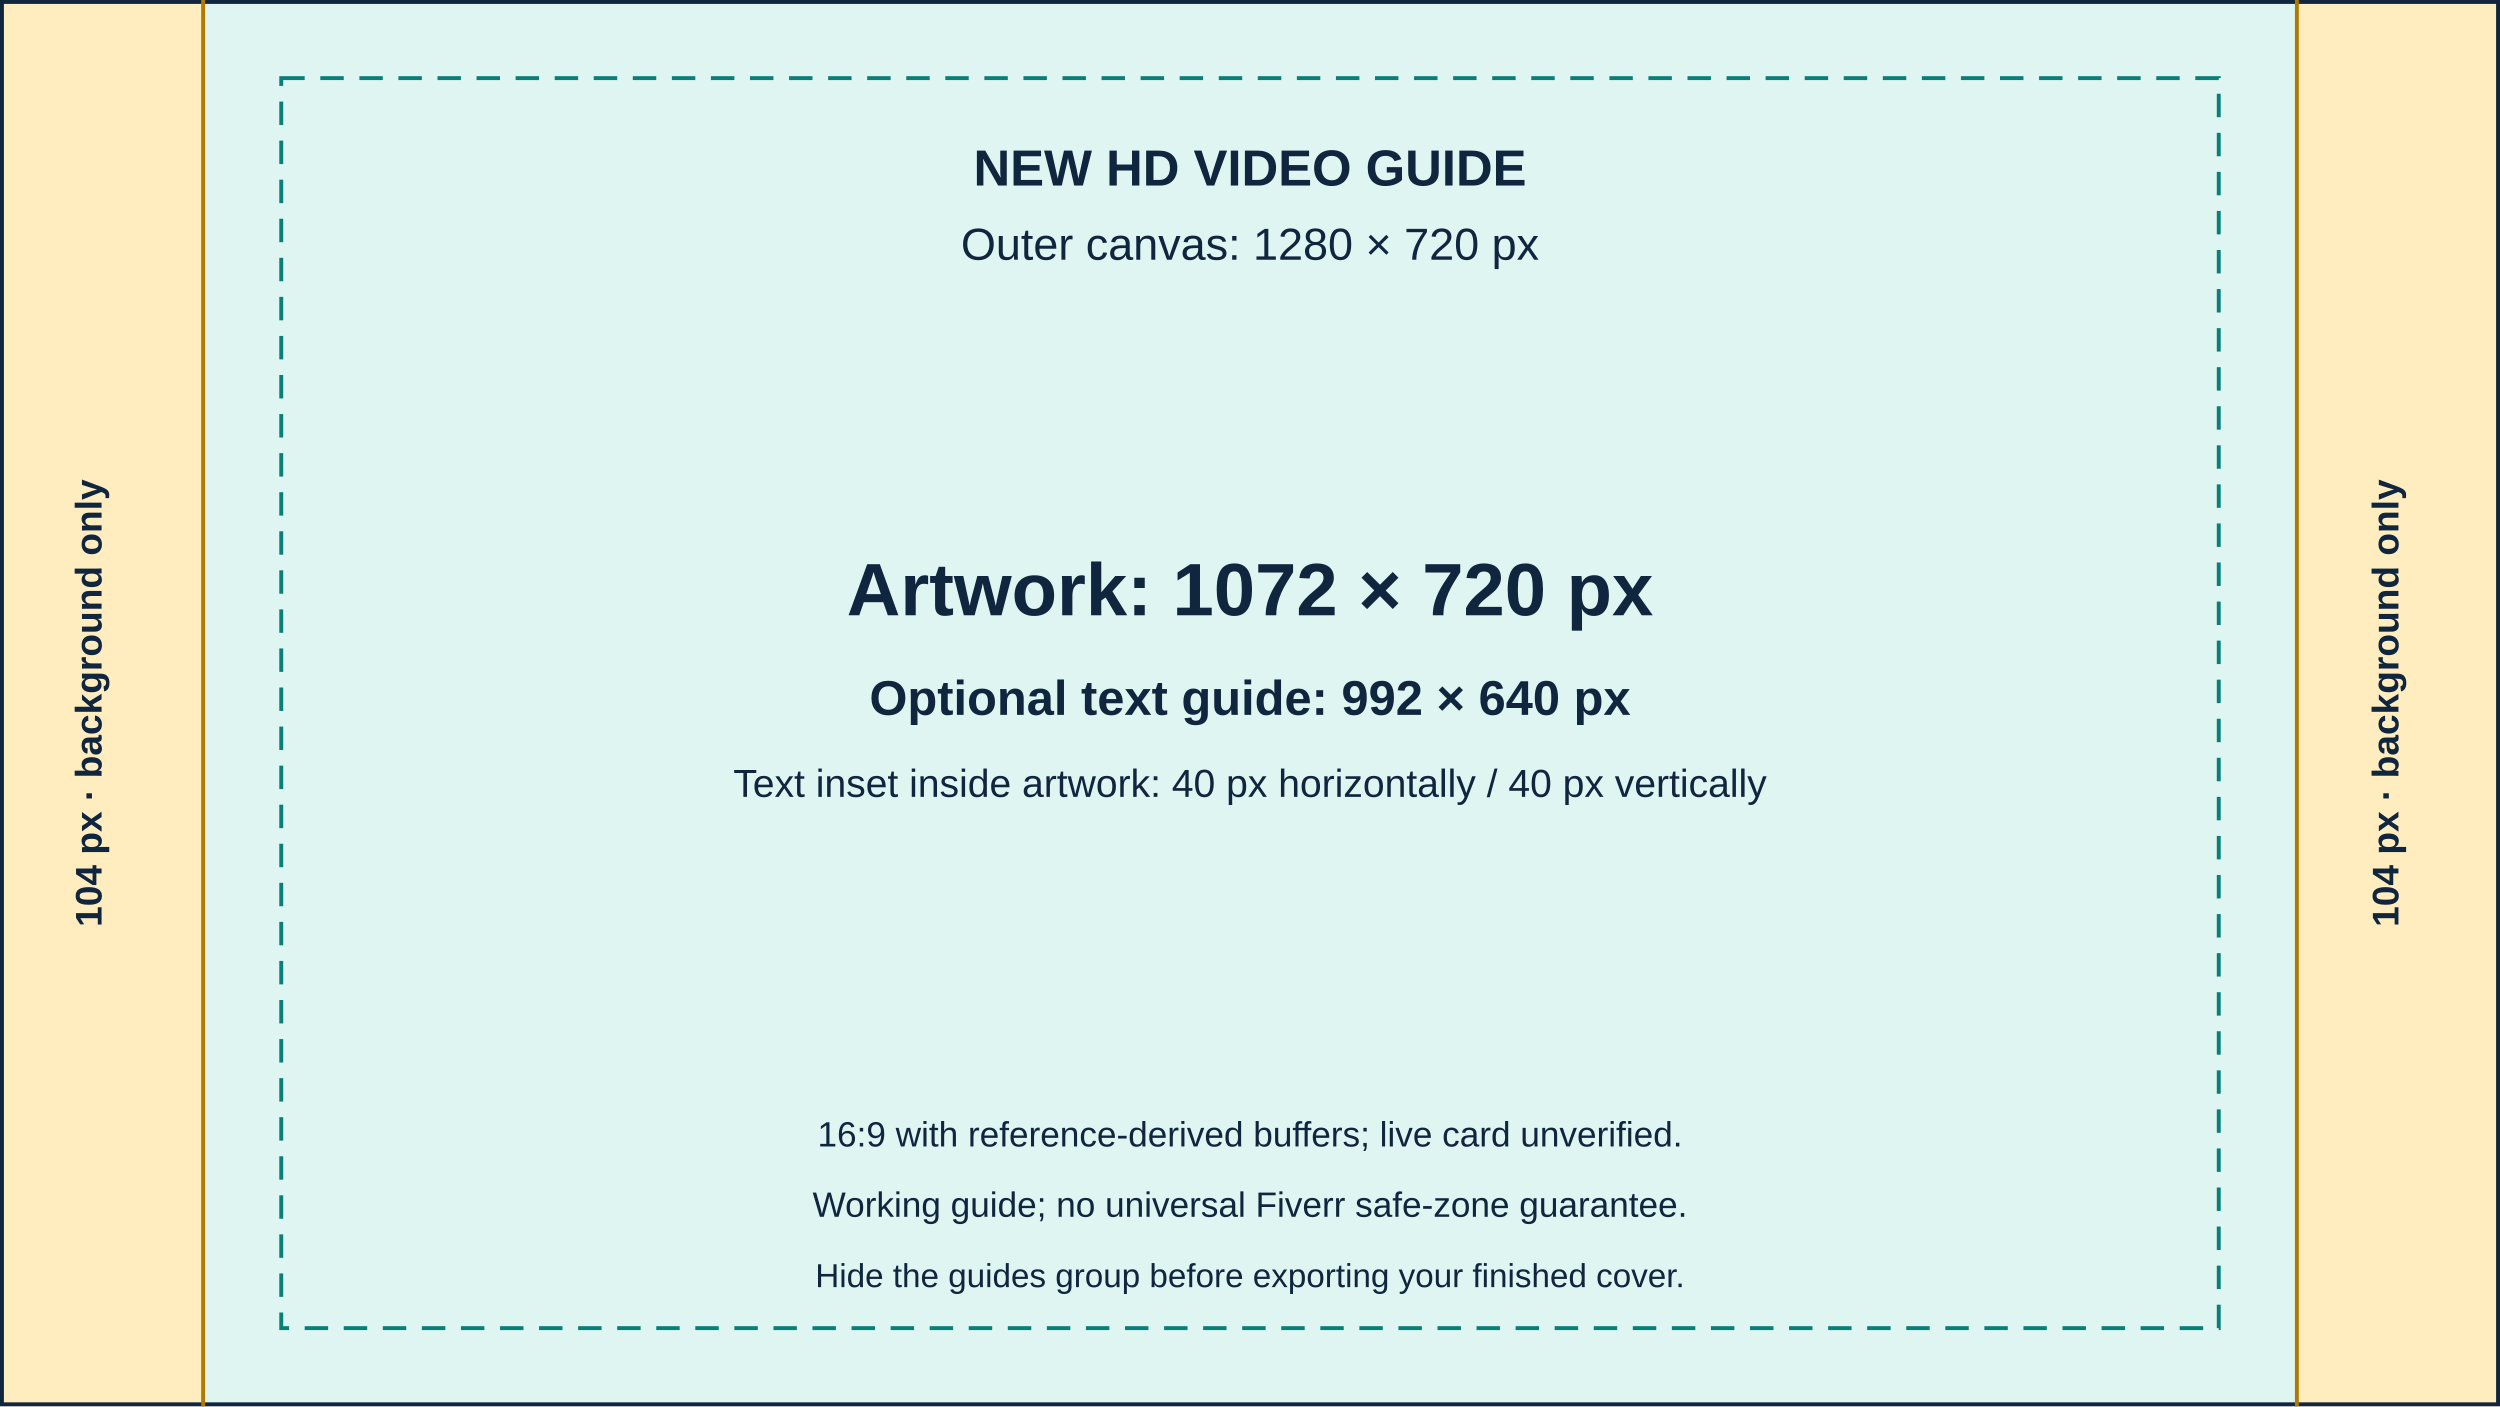
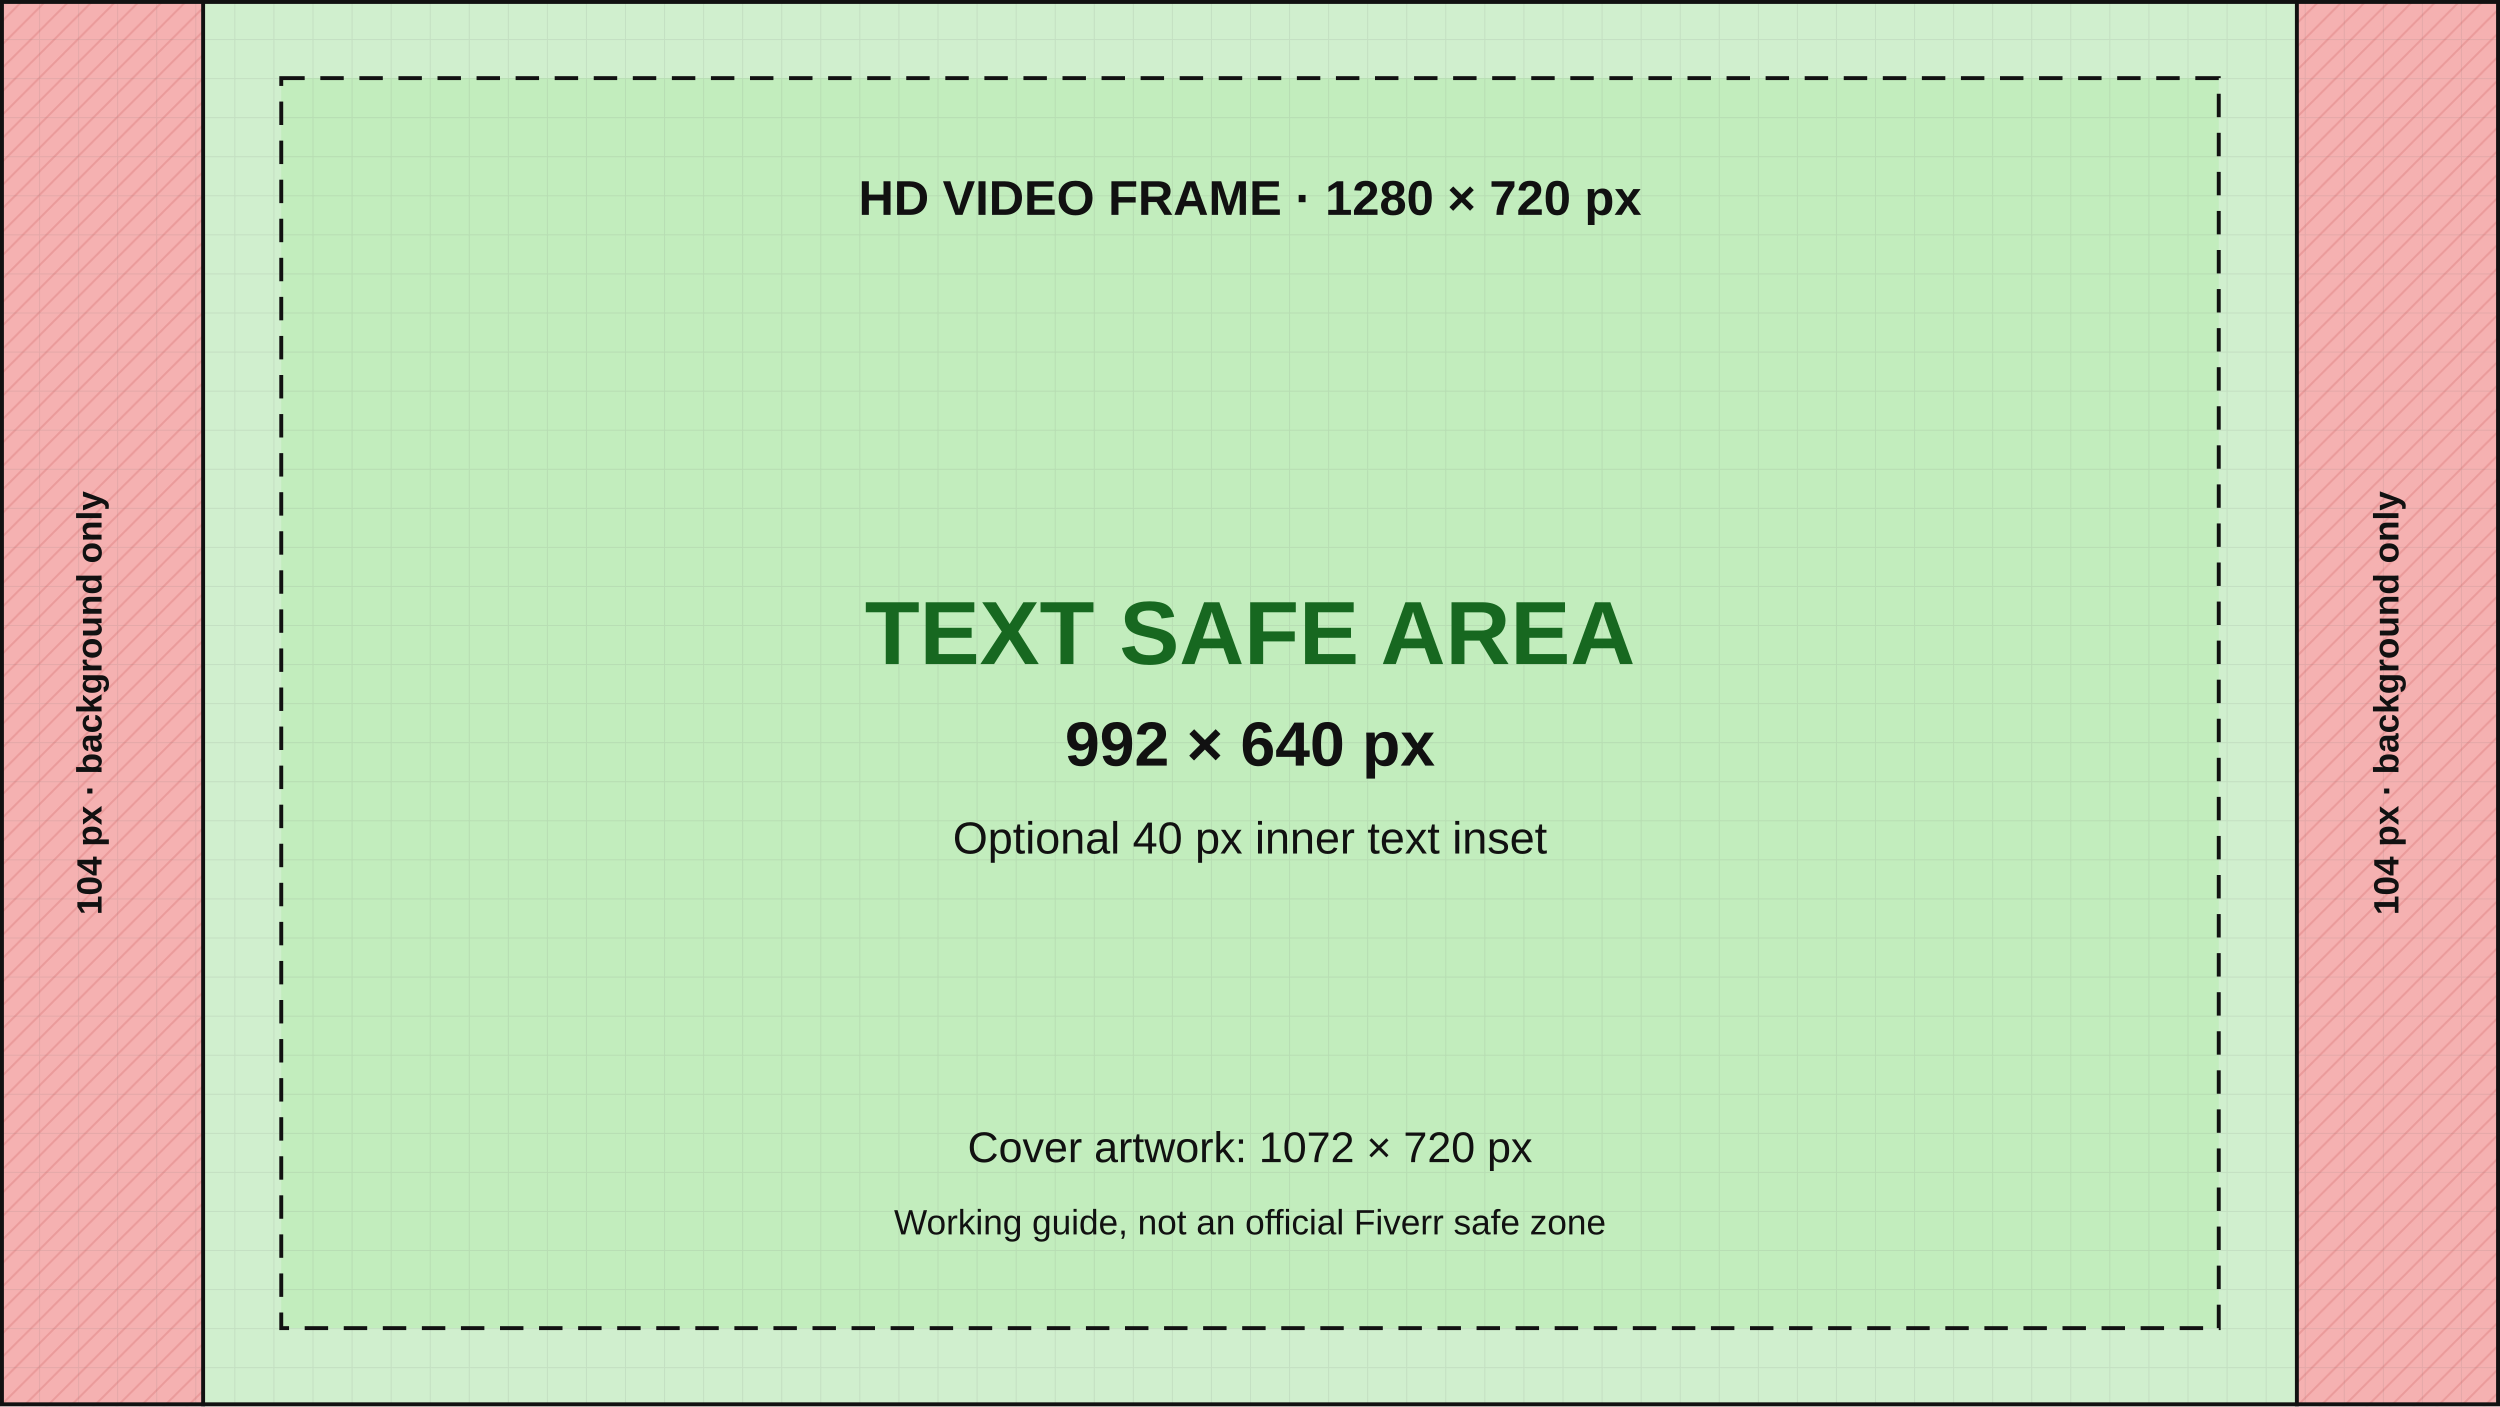
<svg xmlns="http://www.w3.org/2000/svg" width="1280" height="720" viewBox="0 0 1280 720" role="img" aria-labelledby="title desc">
+   <defs>
+     <pattern id="grid" width="20" height="20" patternUnits="userSpaceOnUse">
+       <path d="M 20 0 H 0 V 20" fill="none" stroke="#656565" stroke-opacity="0.12" stroke-width="1" />
+     </pattern>
+     <pattern id="hatch" width="12" height="12" patternUnits="userSpaceOnUse">
+       <path d="M -3 3 L 3 -3 M 0 12 L 12 0 M 9 15 L 15 9" stroke="#b02020" stroke-opacity="0.15" fill="none" />
+     </pattern>
+   </defs>
  <g id="guides" font-family="Arial, Helvetica, sans-serif">
    <g id="guide-fills">
-       <rect id="canvas-background" x="0" y="0" width="1280" height="720" fill="#f6f8fb" />
-       <rect id="artwork-area" x="104" y="0" width="1072" height="720" fill="#def5f1" />
-       <rect id="left-buffer" x="0" y="0" width="104" height="720" fill="#ffedc0" />
-       <rect id="right-buffer" x="1176" y="0" width="104" height="720" fill="#ffedc0" />
+       <rect x="0" y="0" width="1280" height="720" fill="#ffffff" />
+       <rect x="0" y="0" width="1280" height="720" fill="#f5b1b1" />
+       <rect id="artwork-area" x="104" y="0" width="1072" height="720" fill="#d0efce" />
+       <rect id="green-content-area" x="144" y="40" width="992" height="640" fill="#c2edbd" />
+       <rect id="left-buffer" x="0" y="0" width="104" height="720" fill="url(#hatch)" />
+       <rect id="right-buffer" x="1176" y="0" width="104" height="720" fill="url(#hatch)" />
+       <rect x="0" y="0" width="1280" height="720" fill="url(#grid)" />
    </g>
-     <g id="guide-lines" fill="none">
-       <rect id="canvas-outline" x="1" y="1" width="1278" height="718" stroke="#10253e" stroke-width="2" />
-       <path d="M 104 0 V 720 M 1176 0 V 720" stroke="#b07900" stroke-width="2.0" />
-       <rect id="optional-text-guide" x="144" y="40" width="992" height="640" stroke="#087f79" stroke-width="2.0" stroke-dasharray="12.0 8.0" />
+     <g id="guide-lines" fill="none" stroke="#111111">
+       <rect x="1" y="1" width="1278" height="718" stroke-width="2" />
+       <rect id="optional-text-guide" x="144" y="40" width="992" height="640" stroke-width="2.0" stroke-dasharray="12.0 8.0" />
+       <path d="M 104 0 V 720 M 1176 0 V 720" stroke-width="2.0" />
    </g>
    <g id="annotations">
-       <text x="640.0" y="95.0" text-anchor="middle" font-size="26.0" font-weight="700" fill="#10253e">NEW HD VIDEO GUIDE</text>
-       <text x="640.0" y="133.0" text-anchor="middle" font-size="23.0" font-weight="400" fill="#10253e">Outer canvas: 1280 × 720 px</text>
-       <text x="640.0" y="315.0" text-anchor="middle" font-size="38.0" font-weight="700" fill="#10253e">Artwork: 1072 × 720 px</text>
-       <text x="640.0" y="366.0" text-anchor="middle" font-size="25.0" font-weight="700" fill="#10253e">Optional text guide: 992 × 640 px</text>
-       <text x="640.0" y="408.0" text-anchor="middle" font-size="20.0" font-weight="400" fill="#10253e">Text inset inside artwork: 40 px horizontally / 40 px vertically</text>
-       <text x="640.0" y="587.0" text-anchor="middle" font-size="18.0" font-weight="400" fill="#10253e">16:9 with reference-derived buffers; live card unverified.</text>
-       <text x="640.0" y="623.0" text-anchor="middle" font-size="18.0" font-weight="400" fill="#10253e">Working guide; no universal Fiverr safe-zone guarantee.</text>
-       <text x="640.0" y="659.0" text-anchor="middle" font-size="17.0" font-weight="400" fill="#10253e">Hide the guides group before exporting your finished cover.</text>
-       <text x="52.0" y="360.0" text-anchor="middle" font-size="19.0" font-weight="700" fill="#10253e" transform="rotate(-90 52.0 360.0)">104 px · background only</text>
-       <text x="1228.0" y="360.0" text-anchor="middle" font-size="19.0" font-weight="700" fill="#10253e" transform="rotate(-90 1228.0 360.0)">104 px · background only</text>
+       <text x="640.0" y="110.0" text-anchor="middle" font-size="25.0" font-weight="700" fill="#111111">HD VIDEO FRAME · 1280 × 720 px</text>
+       <text x="640.0" y="340.0" text-anchor="middle" font-size="46.0" font-weight="700" fill="#176820">TEXT SAFE AREA</text>
+       <text x="640.0" y="392.0" text-anchor="middle" font-size="32.0" font-weight="700" fill="#111111">992 × 640 px</text>
+       <text x="640.0" y="437.0" text-anchor="middle" font-size="23.0" font-weight="400" fill="#111111">Optional 40 px inner text inset</text>
+       <text x="640.0" y="595.0" text-anchor="middle" font-size="22.0" font-weight="400" fill="#111111">Cover artwork: 1072 × 720 px</text>
+       <text x="640.0" y="632.0" text-anchor="middle" font-size="18.0" font-weight="400" fill="#111111">Working guide, not an official Fiverr safe zone</text>
+       <text x="52.0" y="360.0" text-anchor="middle" font-size="18.0" font-weight="700" fill="#111111" transform="rotate(-90 52.0 360.0)">104 px · background only</text>
+       <text x="1228.0" y="360.0" text-anchor="middle" font-size="18.0" font-weight="700" fill="#111111" transform="rotate(-90 1228.0 360.0)">104 px · background only</text>
    </g>
  </g>
</svg>
